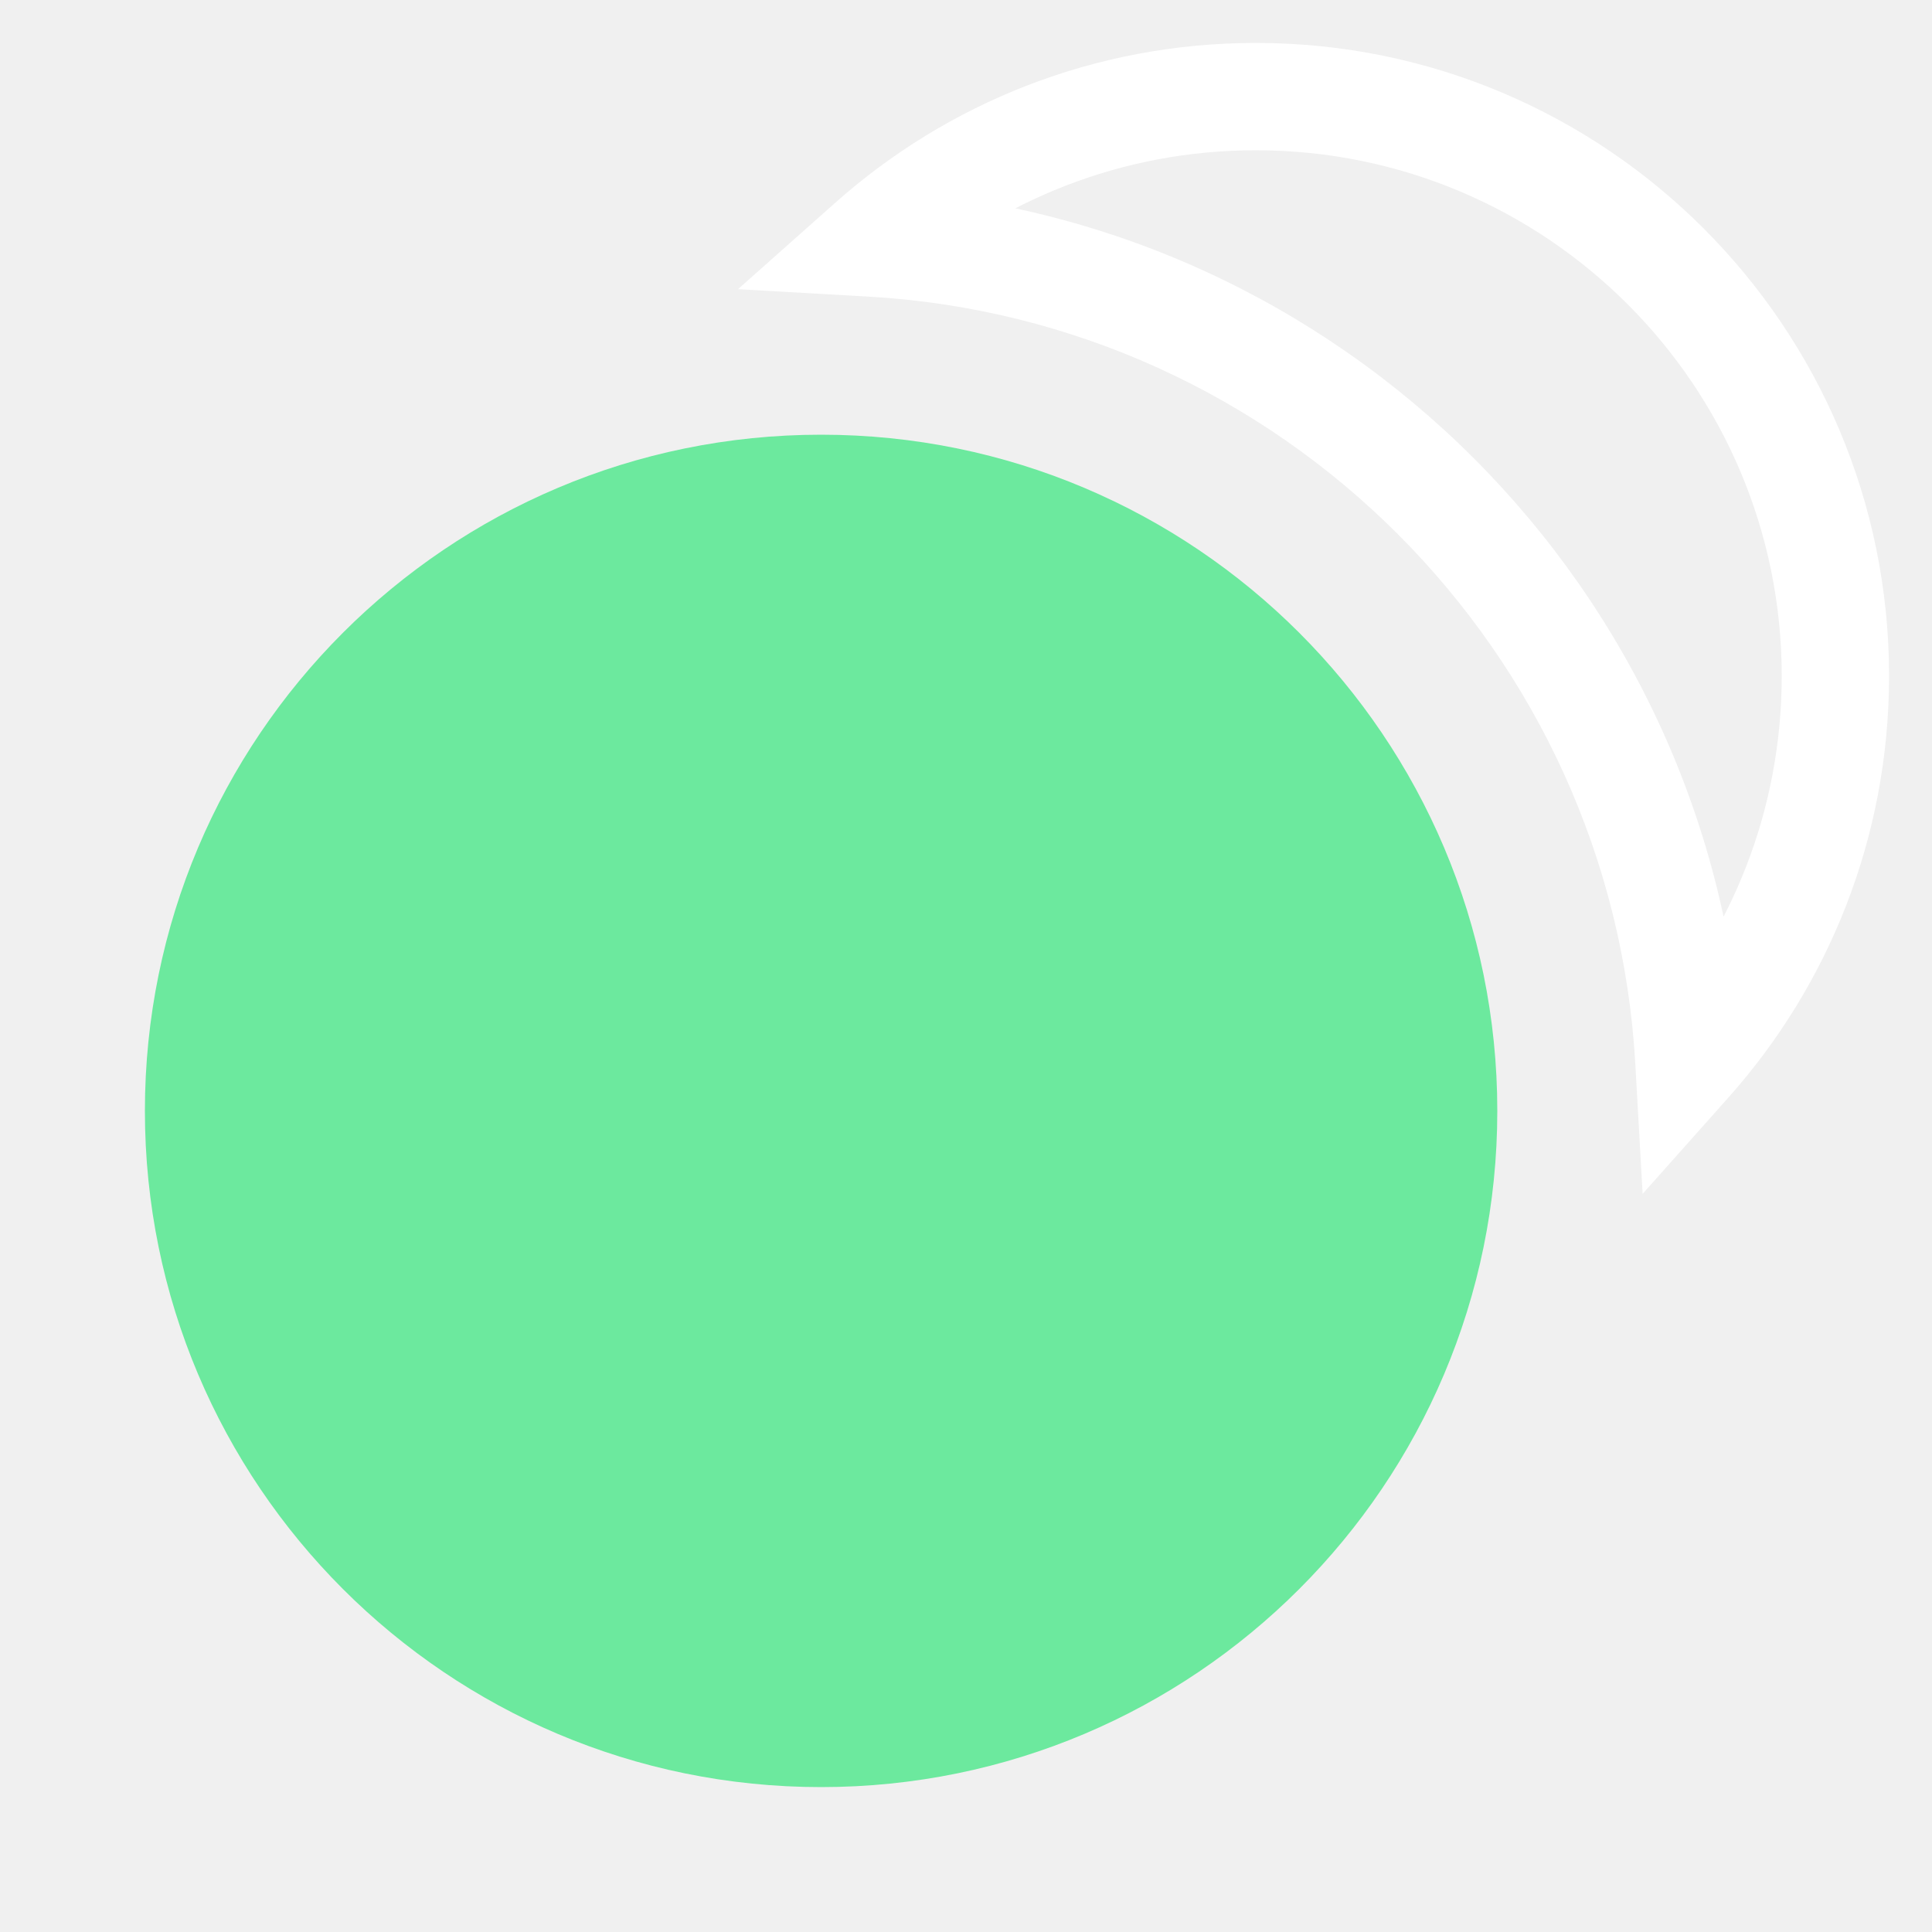
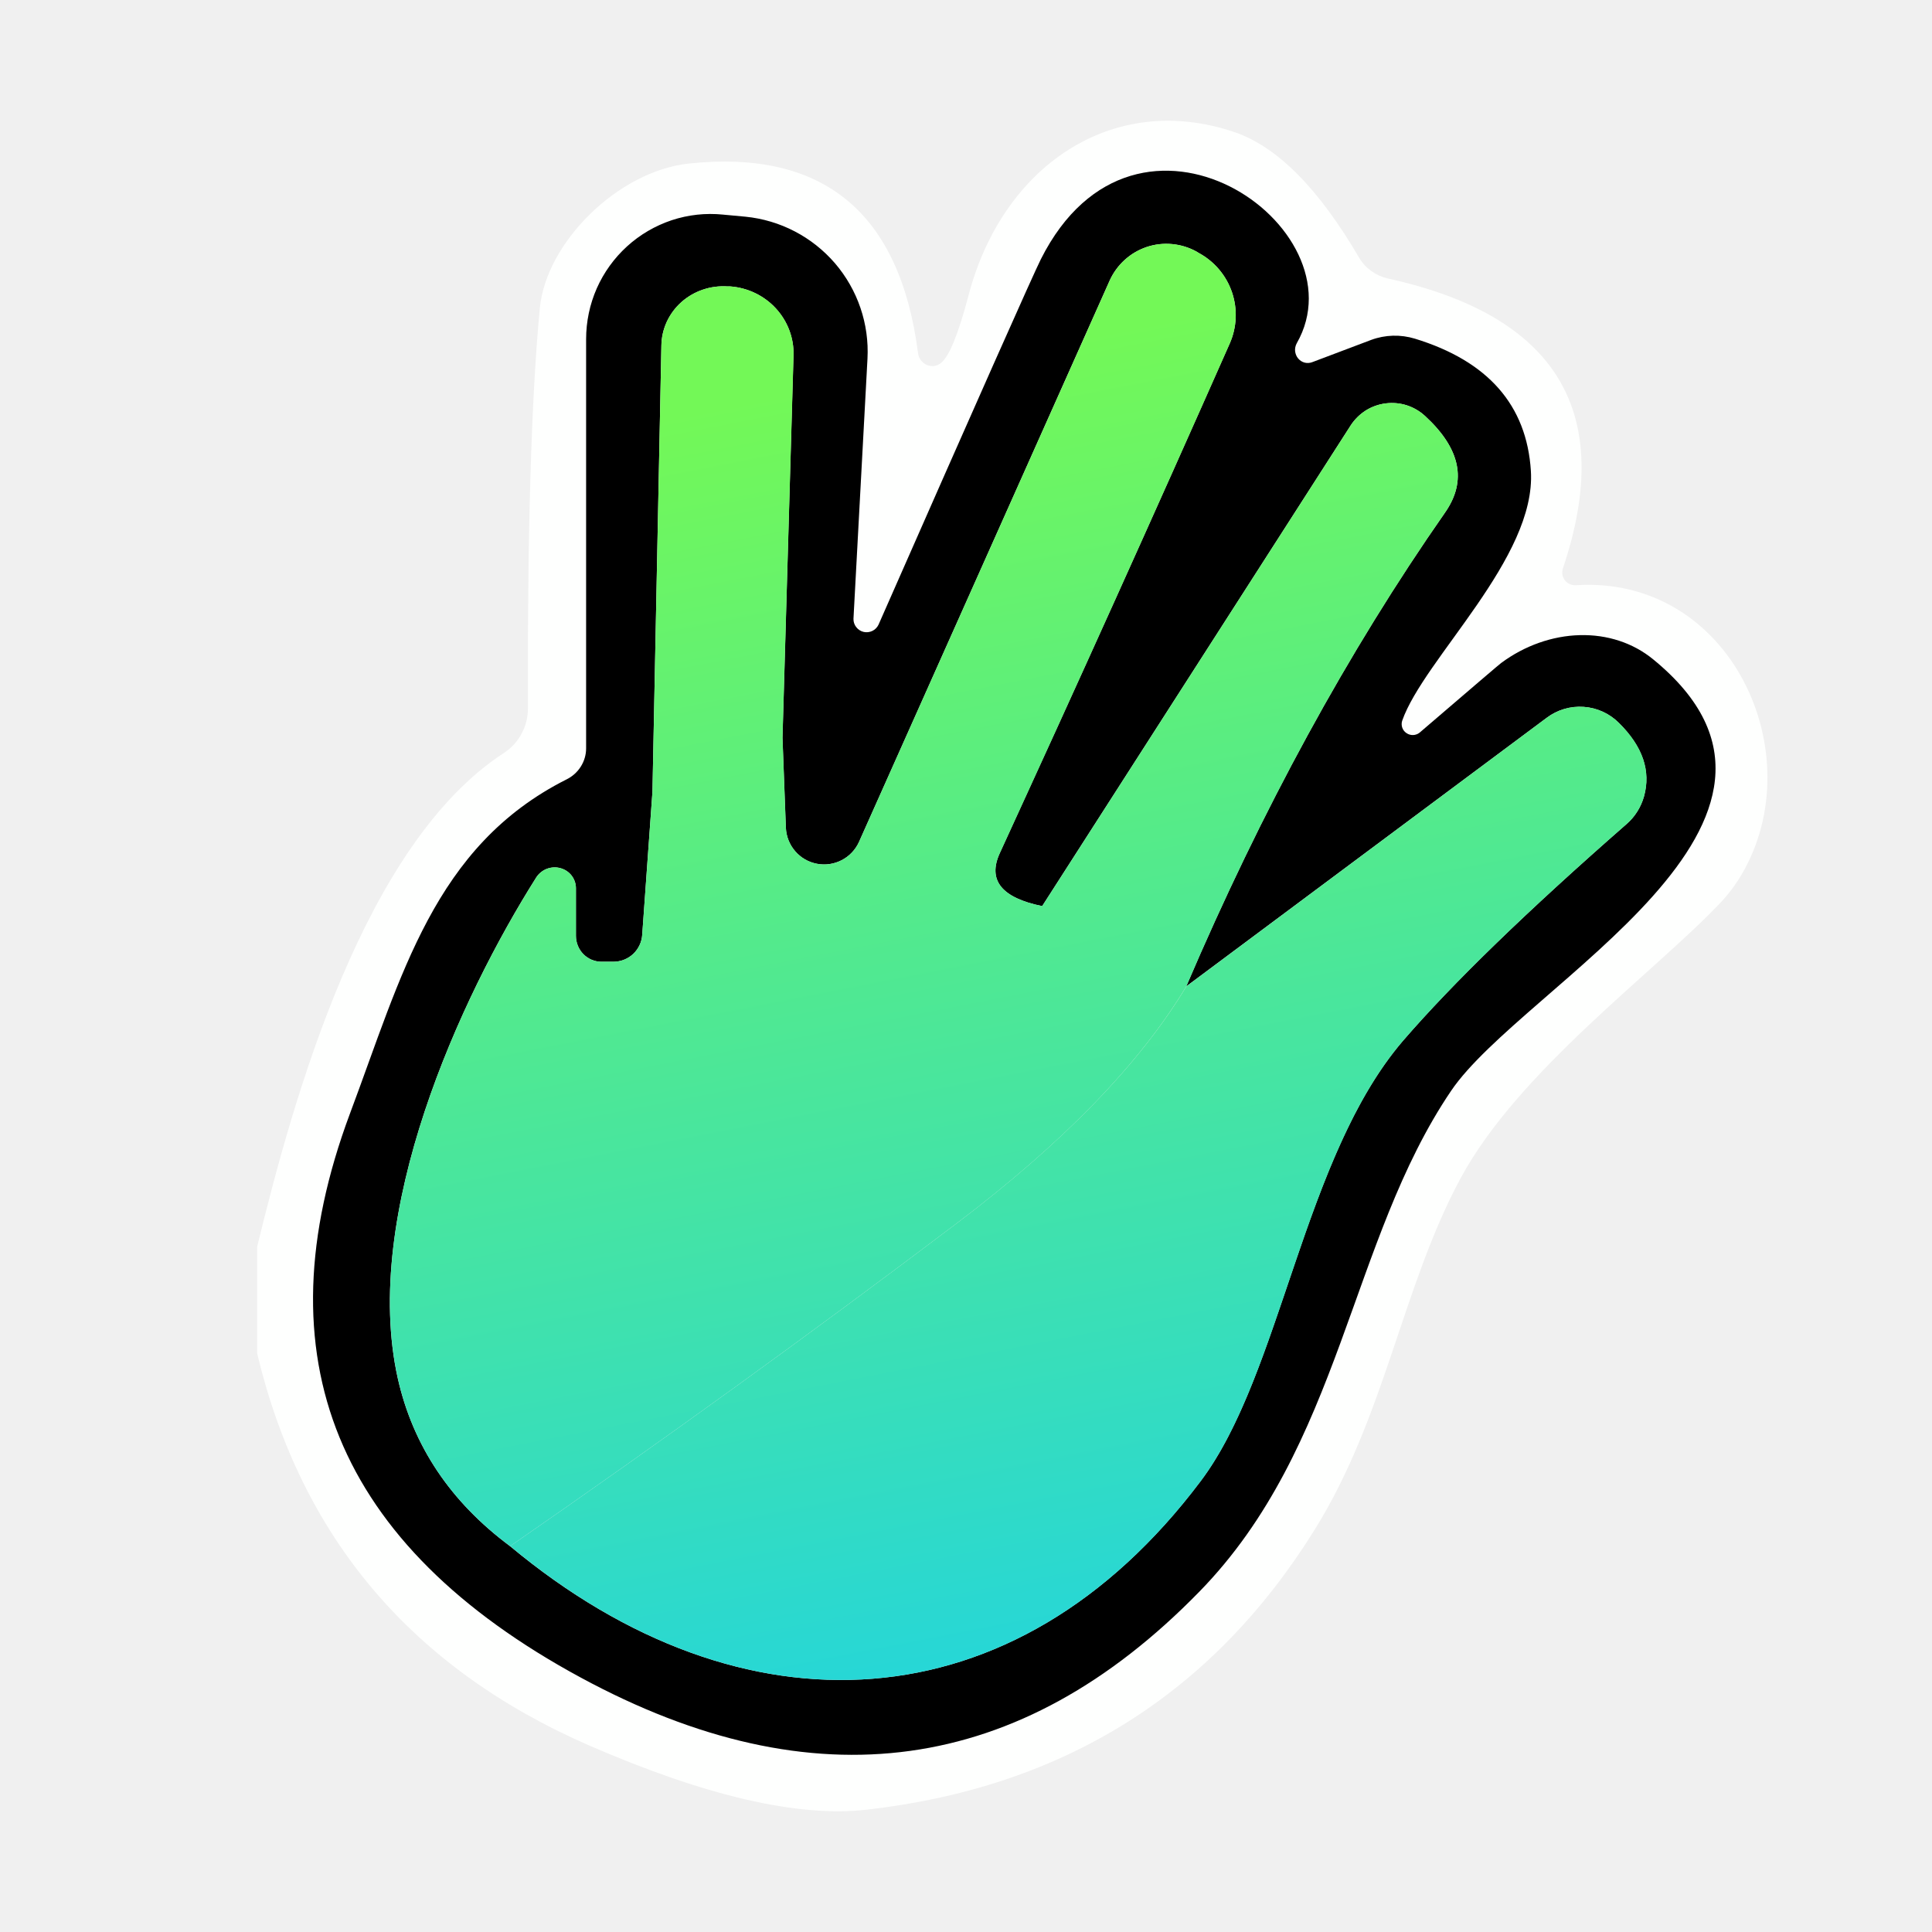
- <svg xmlns="http://www.w3.org/2000/svg" width="18" height="18" viewBox="0 0 18 18" fill="none">
-   <path d="M7.65 4.05C4.17 4.05 1.35 6.871 1.35 10.35C1.35 13.829 4.17 16.65 7.65 16.65C11.129 16.65 13.95 13.829 13.95 10.35C13.95 6.871 11.129 4.05 7.65 4.05Z" fill="#6CE99E" />
-   <path d="M11.7 0.9L11.7 0.4H11.7V0.9ZM17.1 6.3L17.6 6.3V6.3H17.1ZM15.735 9.886L15.236 9.915L15.304 11.123L16.109 10.219L15.735 9.886ZM8.113 2.263L7.781 1.89L6.876 2.694L8.085 2.763L8.113 2.263ZM11.7 0.9L11.7 1.4C14.406 1.4 16.6 3.594 16.6 6.3H17.1H17.6C17.6 3.042 14.959 0.4 11.7 0.4L11.7 0.9ZM17.1 6.3L16.6 6.3C16.599 7.55 16.132 8.688 15.362 9.554L15.735 9.886L16.109 10.219C17.035 9.177 17.599 7.805 17.6 6.3L17.1 6.3ZM15.735 9.886L16.235 9.858C15.989 5.5 12.5 2.01 8.141 1.764L8.113 2.263L8.085 2.763C11.935 2.98 15.019 6.064 15.236 9.915L15.735 9.886ZM8.113 2.263L8.446 2.637C9.311 1.867 10.451 1.4 11.7 1.4V0.9V0.4C10.196 0.4 8.823 0.963 7.781 1.89L8.113 2.263Z" fill="white" />
+ <svg xmlns="http://www.w3.org/2000/svg" width="24" height="24" viewBox="0 0 24 24" fill="none">
+   <path d="M3.195 16.815V15.485C3.655 13.595 4.526 10.485 6.257 9.355C6.35 9.295 6.426 9.213 6.478 9.116C6.531 9.019 6.558 8.911 6.558 8.801C6.551 6.583 6.601 4.926 6.706 3.827C6.785 3.009 7.678 2.127 8.554 2.032C10.229 1.853 11.18 2.64 11.405 4.392C11.41 4.424 11.422 4.453 11.442 4.478C11.462 4.503 11.487 4.523 11.516 4.535C11.545 4.546 11.576 4.55 11.607 4.546C11.638 4.541 11.666 4.528 11.69 4.508C11.792 4.428 11.906 4.146 12.033 3.664C12.45 2.075 13.812 1.124 15.338 1.642C15.87 1.825 16.385 2.346 16.885 3.204C16.923 3.268 16.974 3.323 17.034 3.366C17.094 3.41 17.162 3.441 17.234 3.458C19.342 3.919 20.069 5.121 19.414 7.064C19.406 7.088 19.405 7.114 19.409 7.139C19.413 7.164 19.424 7.188 19.439 7.208C19.455 7.228 19.475 7.244 19.498 7.255C19.522 7.266 19.547 7.271 19.572 7.27C21.505 7.143 22.513 9.366 21.637 10.86C21.563 10.986 21.476 11.103 21.378 11.208C20.56 12.074 18.865 13.299 18.142 14.64C17.413 15.997 17.207 17.602 16.326 19.011C15.058 21.046 13.207 22.202 10.771 22.48C9.92 22.579 8.769 22.313 7.319 21.683C5.115 20.722 3.741 19.099 3.195 16.815ZM16.109 4.266C16.938 2.819 14.119 0.86 12.931 3.22C12.829 3.424 12.156 4.938 10.914 7.761C10.898 7.795 10.871 7.822 10.837 7.838C10.803 7.854 10.765 7.858 10.728 7.85C10.692 7.841 10.659 7.82 10.636 7.791C10.614 7.761 10.602 7.724 10.602 7.687L10.777 4.456C10.799 4.023 10.654 3.599 10.372 3.271C10.09 2.942 9.692 2.735 9.261 2.692L8.982 2.666C8.767 2.645 8.549 2.669 8.344 2.737C8.139 2.805 7.95 2.915 7.79 3.061C7.629 3.207 7.501 3.384 7.414 3.583C7.327 3.781 7.281 3.996 7.282 4.213V9.297C7.282 9.377 7.259 9.455 7.216 9.523C7.173 9.591 7.112 9.646 7.039 9.682C5.392 10.511 4.99 12.122 4.346 13.837C3.22 16.861 4.176 19.194 7.213 20.838C10.11 22.408 12.67 22.054 14.895 19.777C16.663 17.971 16.764 15.416 18.026 13.552C18.913 12.238 22.994 10.194 20.533 8.188C20.286 7.986 19.966 7.882 19.625 7.89C19.284 7.899 18.94 8.02 18.648 8.236C18.642 8.239 18.304 8.528 17.635 9.102C17.612 9.12 17.584 9.13 17.555 9.131C17.525 9.132 17.496 9.124 17.472 9.107C17.448 9.091 17.43 9.067 17.42 9.039C17.41 9.012 17.41 8.982 17.418 8.954C17.688 8.183 19.087 6.932 19.018 5.849C18.965 5.033 18.485 4.486 17.577 4.208C17.399 4.153 17.207 4.158 17.033 4.223L16.304 4.498C16.274 4.51 16.24 4.513 16.209 4.505C16.177 4.497 16.148 4.479 16.127 4.454C16.105 4.428 16.092 4.396 16.089 4.363C16.086 4.329 16.093 4.295 16.109 4.266Z" fill="#FEFFFE" fill-opacity="0.996" />
+   <path d="M16.304 4.498L17.032 4.223C17.207 4.158 17.398 4.153 17.576 4.207C18.484 4.485 18.965 5.033 19.017 5.849C19.086 6.932 17.687 8.183 17.418 8.954C17.409 8.982 17.41 9.012 17.419 9.039C17.429 9.067 17.447 9.091 17.472 9.107C17.496 9.124 17.525 9.132 17.554 9.131C17.583 9.13 17.611 9.12 17.634 9.102C18.303 8.528 18.641 8.239 18.648 8.236C18.939 8.02 19.283 7.899 19.624 7.89C19.966 7.881 20.285 7.986 20.533 8.188C22.993 10.194 18.912 12.238 18.025 13.552C16.763 15.416 16.663 17.971 14.894 19.777C12.67 22.054 10.109 22.408 7.212 20.838C4.175 19.194 3.219 16.861 4.346 13.837C4.99 12.121 5.391 10.511 7.038 9.682C7.111 9.646 7.172 9.591 7.215 9.523C7.258 9.455 7.281 9.376 7.281 9.297V4.213C7.281 3.996 7.326 3.781 7.413 3.583C7.501 3.384 7.629 3.207 7.789 3.061C7.949 2.915 8.138 2.805 8.343 2.736C8.549 2.668 8.766 2.644 8.981 2.666L9.261 2.692C9.692 2.735 10.089 2.942 10.372 3.27C10.654 3.599 10.799 4.023 10.776 4.456L10.602 7.687C10.601 7.724 10.613 7.761 10.636 7.79C10.659 7.82 10.691 7.841 10.728 7.85C10.764 7.858 10.803 7.854 10.836 7.838C10.87 7.822 10.897 7.794 10.913 7.761C12.156 4.938 12.828 3.424 12.93 3.22C14.118 0.86 16.937 2.819 16.108 4.265C16.092 4.295 16.085 4.329 16.088 4.362C16.092 4.396 16.105 4.428 16.126 4.453C16.148 4.479 16.176 4.497 16.208 4.505C16.24 4.513 16.273 4.51 16.304 4.498ZM9.72 9.165L9.857 4.413C9.863 4.199 9.785 3.991 9.638 3.831C9.492 3.672 9.289 3.574 9.071 3.558H9.039C8.935 3.551 8.83 3.564 8.731 3.598C8.633 3.631 8.542 3.684 8.465 3.752C8.388 3.821 8.326 3.904 8.283 3.997C8.24 4.09 8.217 4.19 8.216 4.292L8.105 9.835L7.978 11.609C7.973 11.701 7.932 11.787 7.866 11.85C7.799 11.912 7.711 11.947 7.619 11.947H7.471C7.387 11.947 7.307 11.913 7.247 11.853C7.188 11.793 7.154 11.71 7.154 11.625V11.034C7.154 10.977 7.135 10.922 7.101 10.877C7.066 10.832 7.018 10.8 6.963 10.785C6.908 10.769 6.849 10.772 6.795 10.792C6.742 10.812 6.695 10.849 6.663 10.897C5.718 12.391 4.483 15.078 4.942 17.126C5.132 17.964 5.597 18.657 6.336 19.207C9.219 21.609 12.608 21.466 14.915 18.399C15.918 17.068 16.182 14.381 17.428 12.929C18.048 12.211 18.974 11.314 20.205 10.237C20.309 10.147 20.384 10.028 20.422 9.893C20.51 9.577 20.406 9.272 20.11 8.98C19.993 8.863 19.838 8.792 19.673 8.781C19.509 8.769 19.345 8.817 19.213 8.917L14.736 12.253C15.676 10.054 16.747 8.091 17.951 6.367C18.226 5.973 18.143 5.573 17.703 5.168C17.638 5.108 17.56 5.062 17.476 5.035C17.391 5.008 17.302 5 17.214 5.011C17.126 5.022 17.041 5.052 16.966 5.099C16.891 5.147 16.827 5.21 16.779 5.284L12.946 11.256C12.443 11.153 12.267 10.935 12.418 10.601C13.382 8.503 14.335 6.393 15.274 4.271C15.365 4.069 15.375 3.84 15.304 3.63C15.232 3.42 15.084 3.246 14.889 3.141L14.863 3.125C14.769 3.073 14.666 3.042 14.56 3.032C14.454 3.022 14.346 3.034 14.245 3.068C14.144 3.102 14.051 3.156 13.972 3.228C13.893 3.299 13.829 3.387 13.785 3.484L10.671 10.458C10.627 10.556 10.551 10.636 10.456 10.685C10.361 10.734 10.253 10.75 10.148 10.73C10.043 10.71 9.947 10.655 9.878 10.574C9.808 10.493 9.767 10.391 9.762 10.284L9.72 9.165Z" fill="black" />
+   <path d="M4.943 17.127C5.133 17.964 5.597 18.658 6.337 19.207C8.23 17.897 10.078 16.562 11.88 15.2C13.207 14.197 14.159 13.214 14.736 12.254C15.676 10.054 16.748 8.092 17.951 6.367C18.226 5.973 18.143 5.573 17.703 5.168C17.638 5.108 17.561 5.063 17.476 5.035C17.392 5.008 17.302 5 17.214 5.011C17.126 5.022 17.042 5.052 16.966 5.099C16.891 5.147 16.828 5.21 16.779 5.285L12.947 11.256C12.443 11.154 12.267 10.935 12.419 10.601C13.383 8.503 14.335 6.393 15.275 4.271C15.365 4.069 15.376 3.84 15.304 3.63C15.233 3.421 15.085 3.246 14.889 3.141L14.863 3.125C14.77 3.074 14.667 3.042 14.56 3.032C14.454 3.022 14.347 3.034 14.246 3.068C14.144 3.102 14.051 3.156 13.972 3.228C13.893 3.3 13.83 3.387 13.786 3.484L10.671 10.459C10.627 10.556 10.552 10.636 10.457 10.685C10.362 10.735 10.253 10.751 10.148 10.73C10.043 10.71 9.948 10.655 9.878 10.574C9.808 10.493 9.768 10.391 9.763 10.284L9.721 9.165L9.858 4.414C9.864 4.199 9.785 3.991 9.639 3.832C9.492 3.672 9.289 3.575 9.071 3.558H9.04C8.935 3.551 8.83 3.565 8.732 3.598C8.633 3.631 8.542 3.684 8.465 3.753C8.388 3.821 8.326 3.905 8.283 3.997C8.241 4.09 8.218 4.19 8.216 4.292L8.105 9.836L7.978 11.61C7.973 11.701 7.933 11.787 7.866 11.85C7.799 11.913 7.711 11.947 7.619 11.947H7.472C7.388 11.947 7.307 11.913 7.248 11.853C7.188 11.793 7.155 11.711 7.155 11.625V11.034C7.155 10.977 7.136 10.922 7.101 10.877C7.067 10.833 7.019 10.8 6.964 10.785C6.909 10.77 6.85 10.772 6.796 10.792C6.742 10.812 6.696 10.849 6.664 10.897C5.719 12.391 4.483 15.078 4.943 17.127Z" fill="url(#paint0_linear_548_2017)" />
+   <path d="M11.88 15.2C10.078 16.562 8.23 17.897 6.337 19.207C9.22 21.609 12.609 21.466 14.916 18.399C15.379 17.785 15.684 16.883 16.001 15.947C16.372 14.853 16.758 13.712 17.429 12.929C18.049 12.211 18.974 11.314 20.206 10.237C20.31 10.147 20.385 10.028 20.423 9.894C20.511 9.577 20.407 9.272 20.111 8.98C19.994 8.863 19.839 8.793 19.674 8.781C19.509 8.769 19.346 8.818 19.214 8.917L14.737 12.254C14.159 13.214 13.207 14.196 11.88 15.2Z" fill="url(#paint1_linear_548_2017)" />
+   <defs>
+     <linearGradient id="paint0_linear_548_2017" x1="9.531" y1="4.932" x2="12.648" y2="20.869" gradientUnits="userSpaceOnUse">
+       <stop stop-color="#73F857" />
+       <stop offset="1" stop-color="#25D6D9" />
+     </linearGradient>
+     <linearGradient id="paint1_linear_548_2017" x1="9.531" y1="4.932" x2="12.649" y2="20.869" gradientUnits="userSpaceOnUse">
+       <stop stop-color="#73F857" />
+       <stop offset="1" stop-color="#25D6D9" />
+     </linearGradient>
+   </defs>
</svg>
